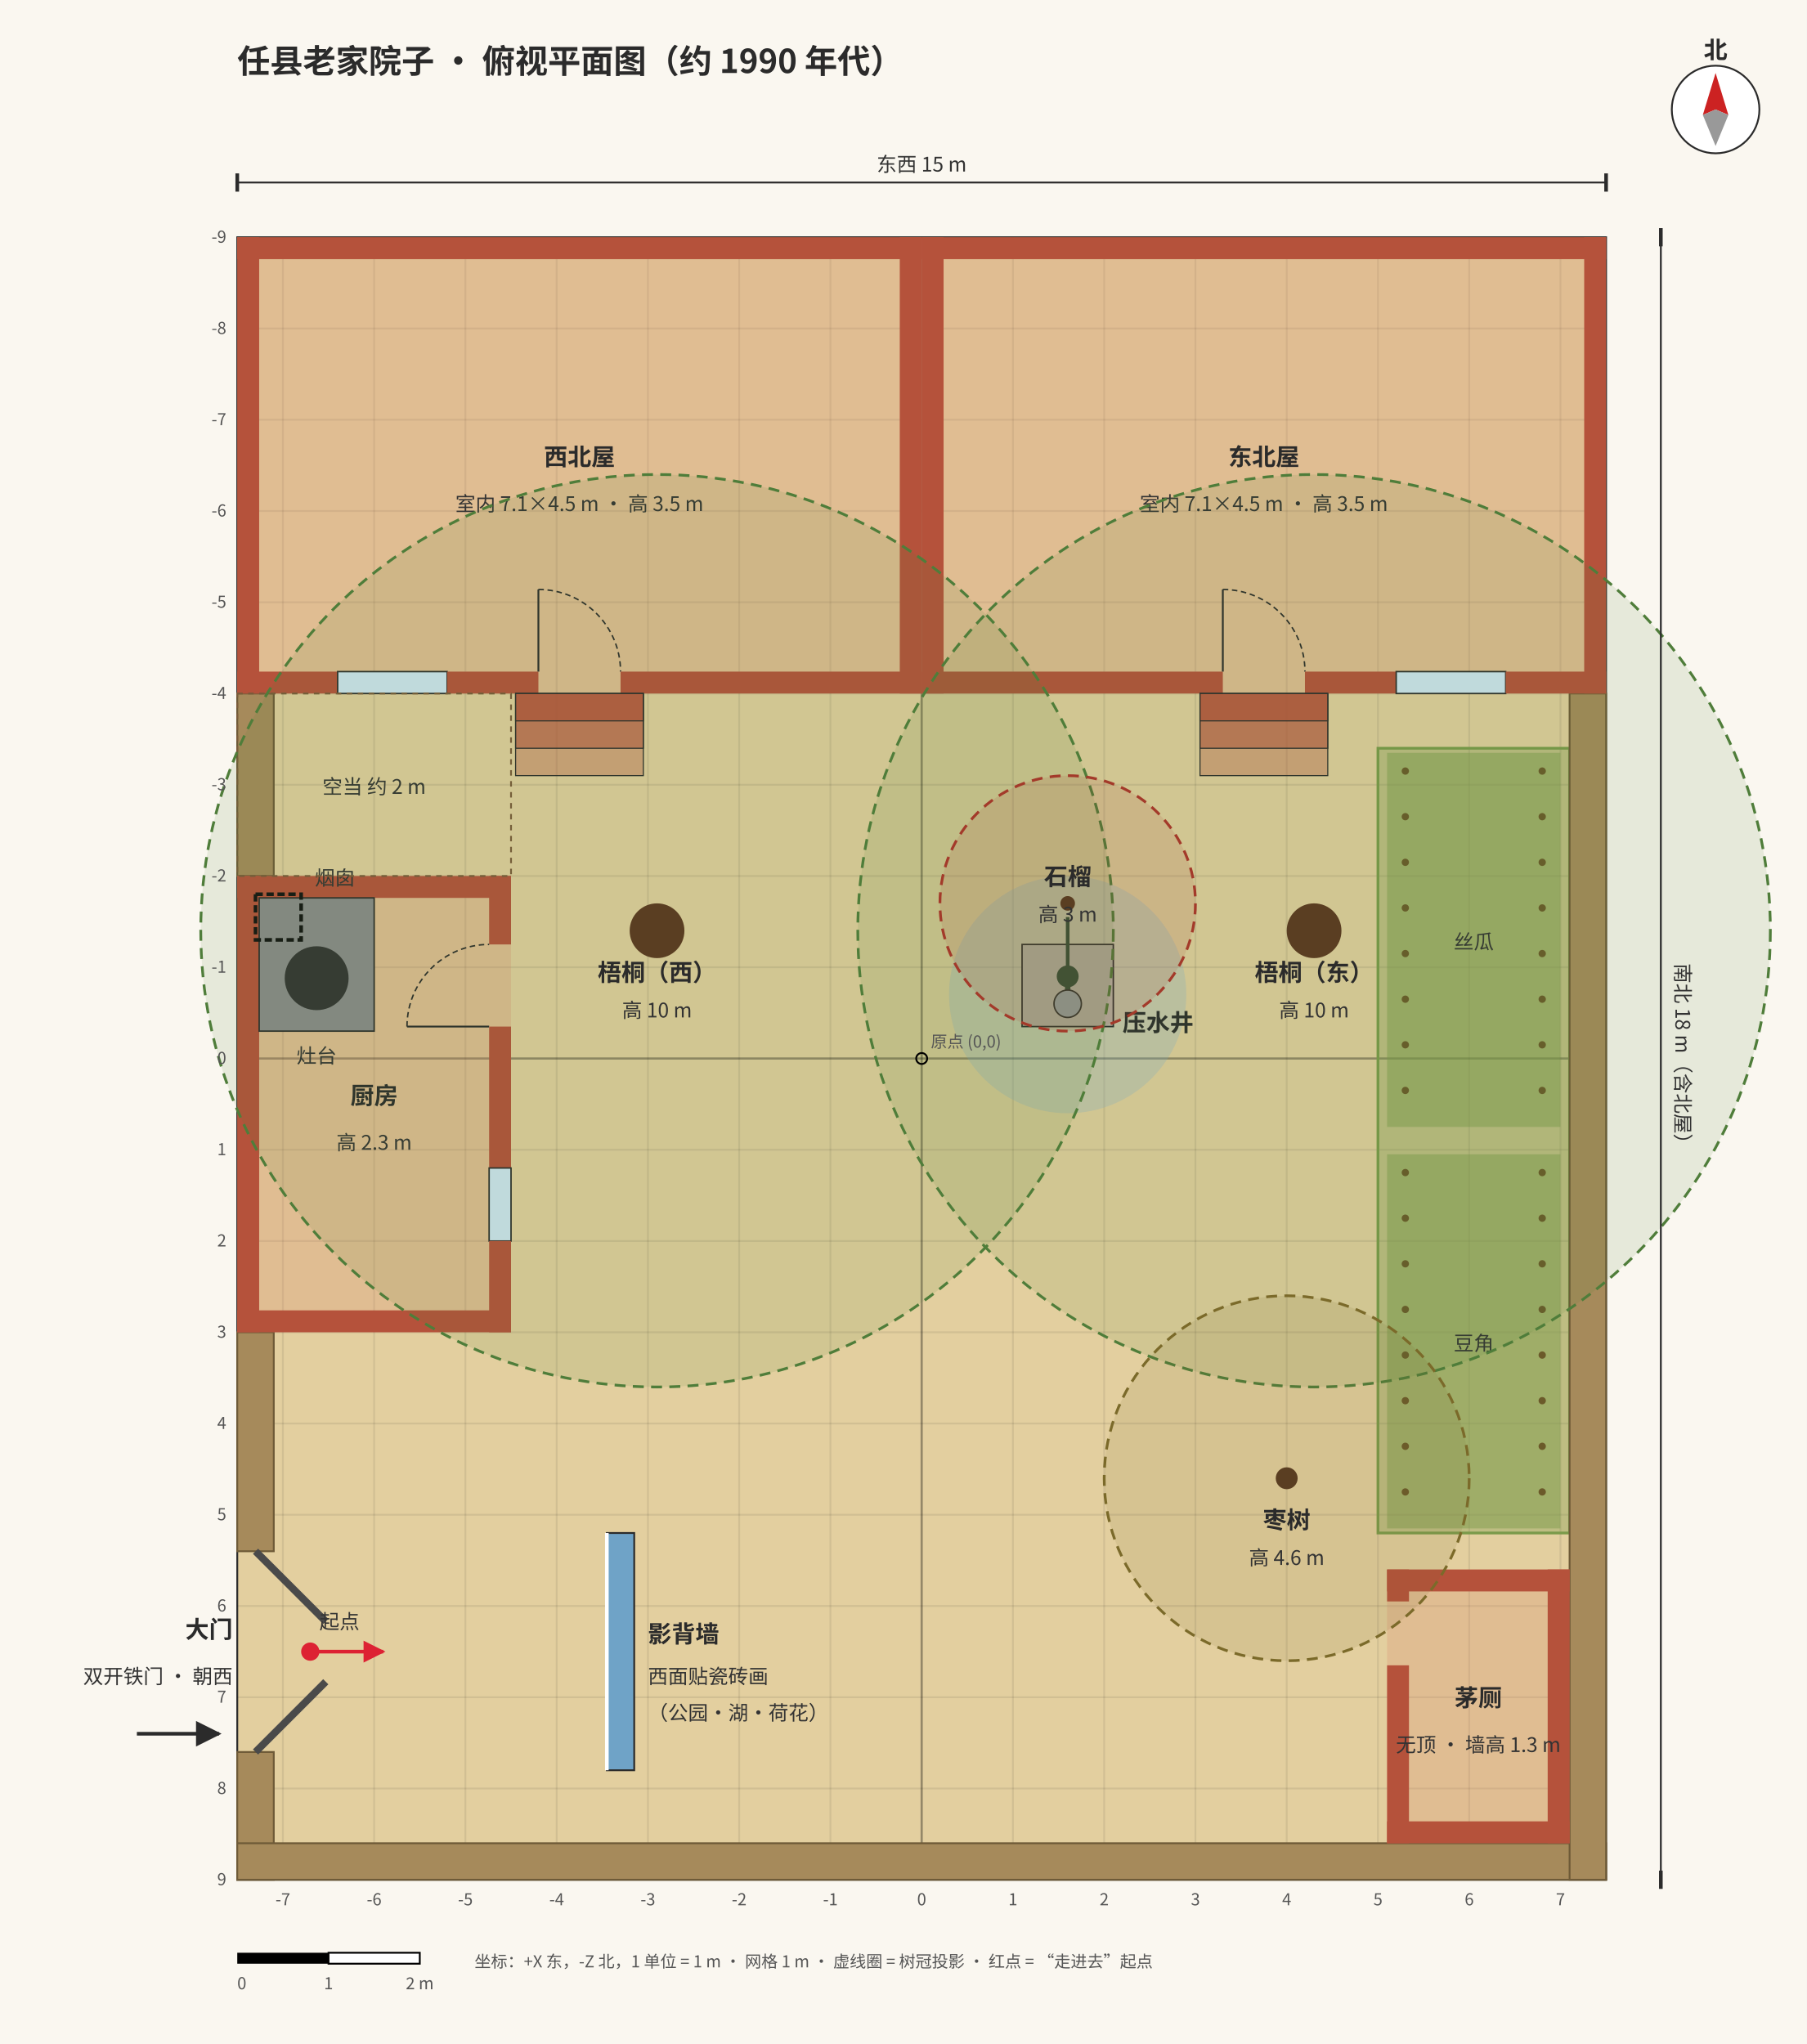
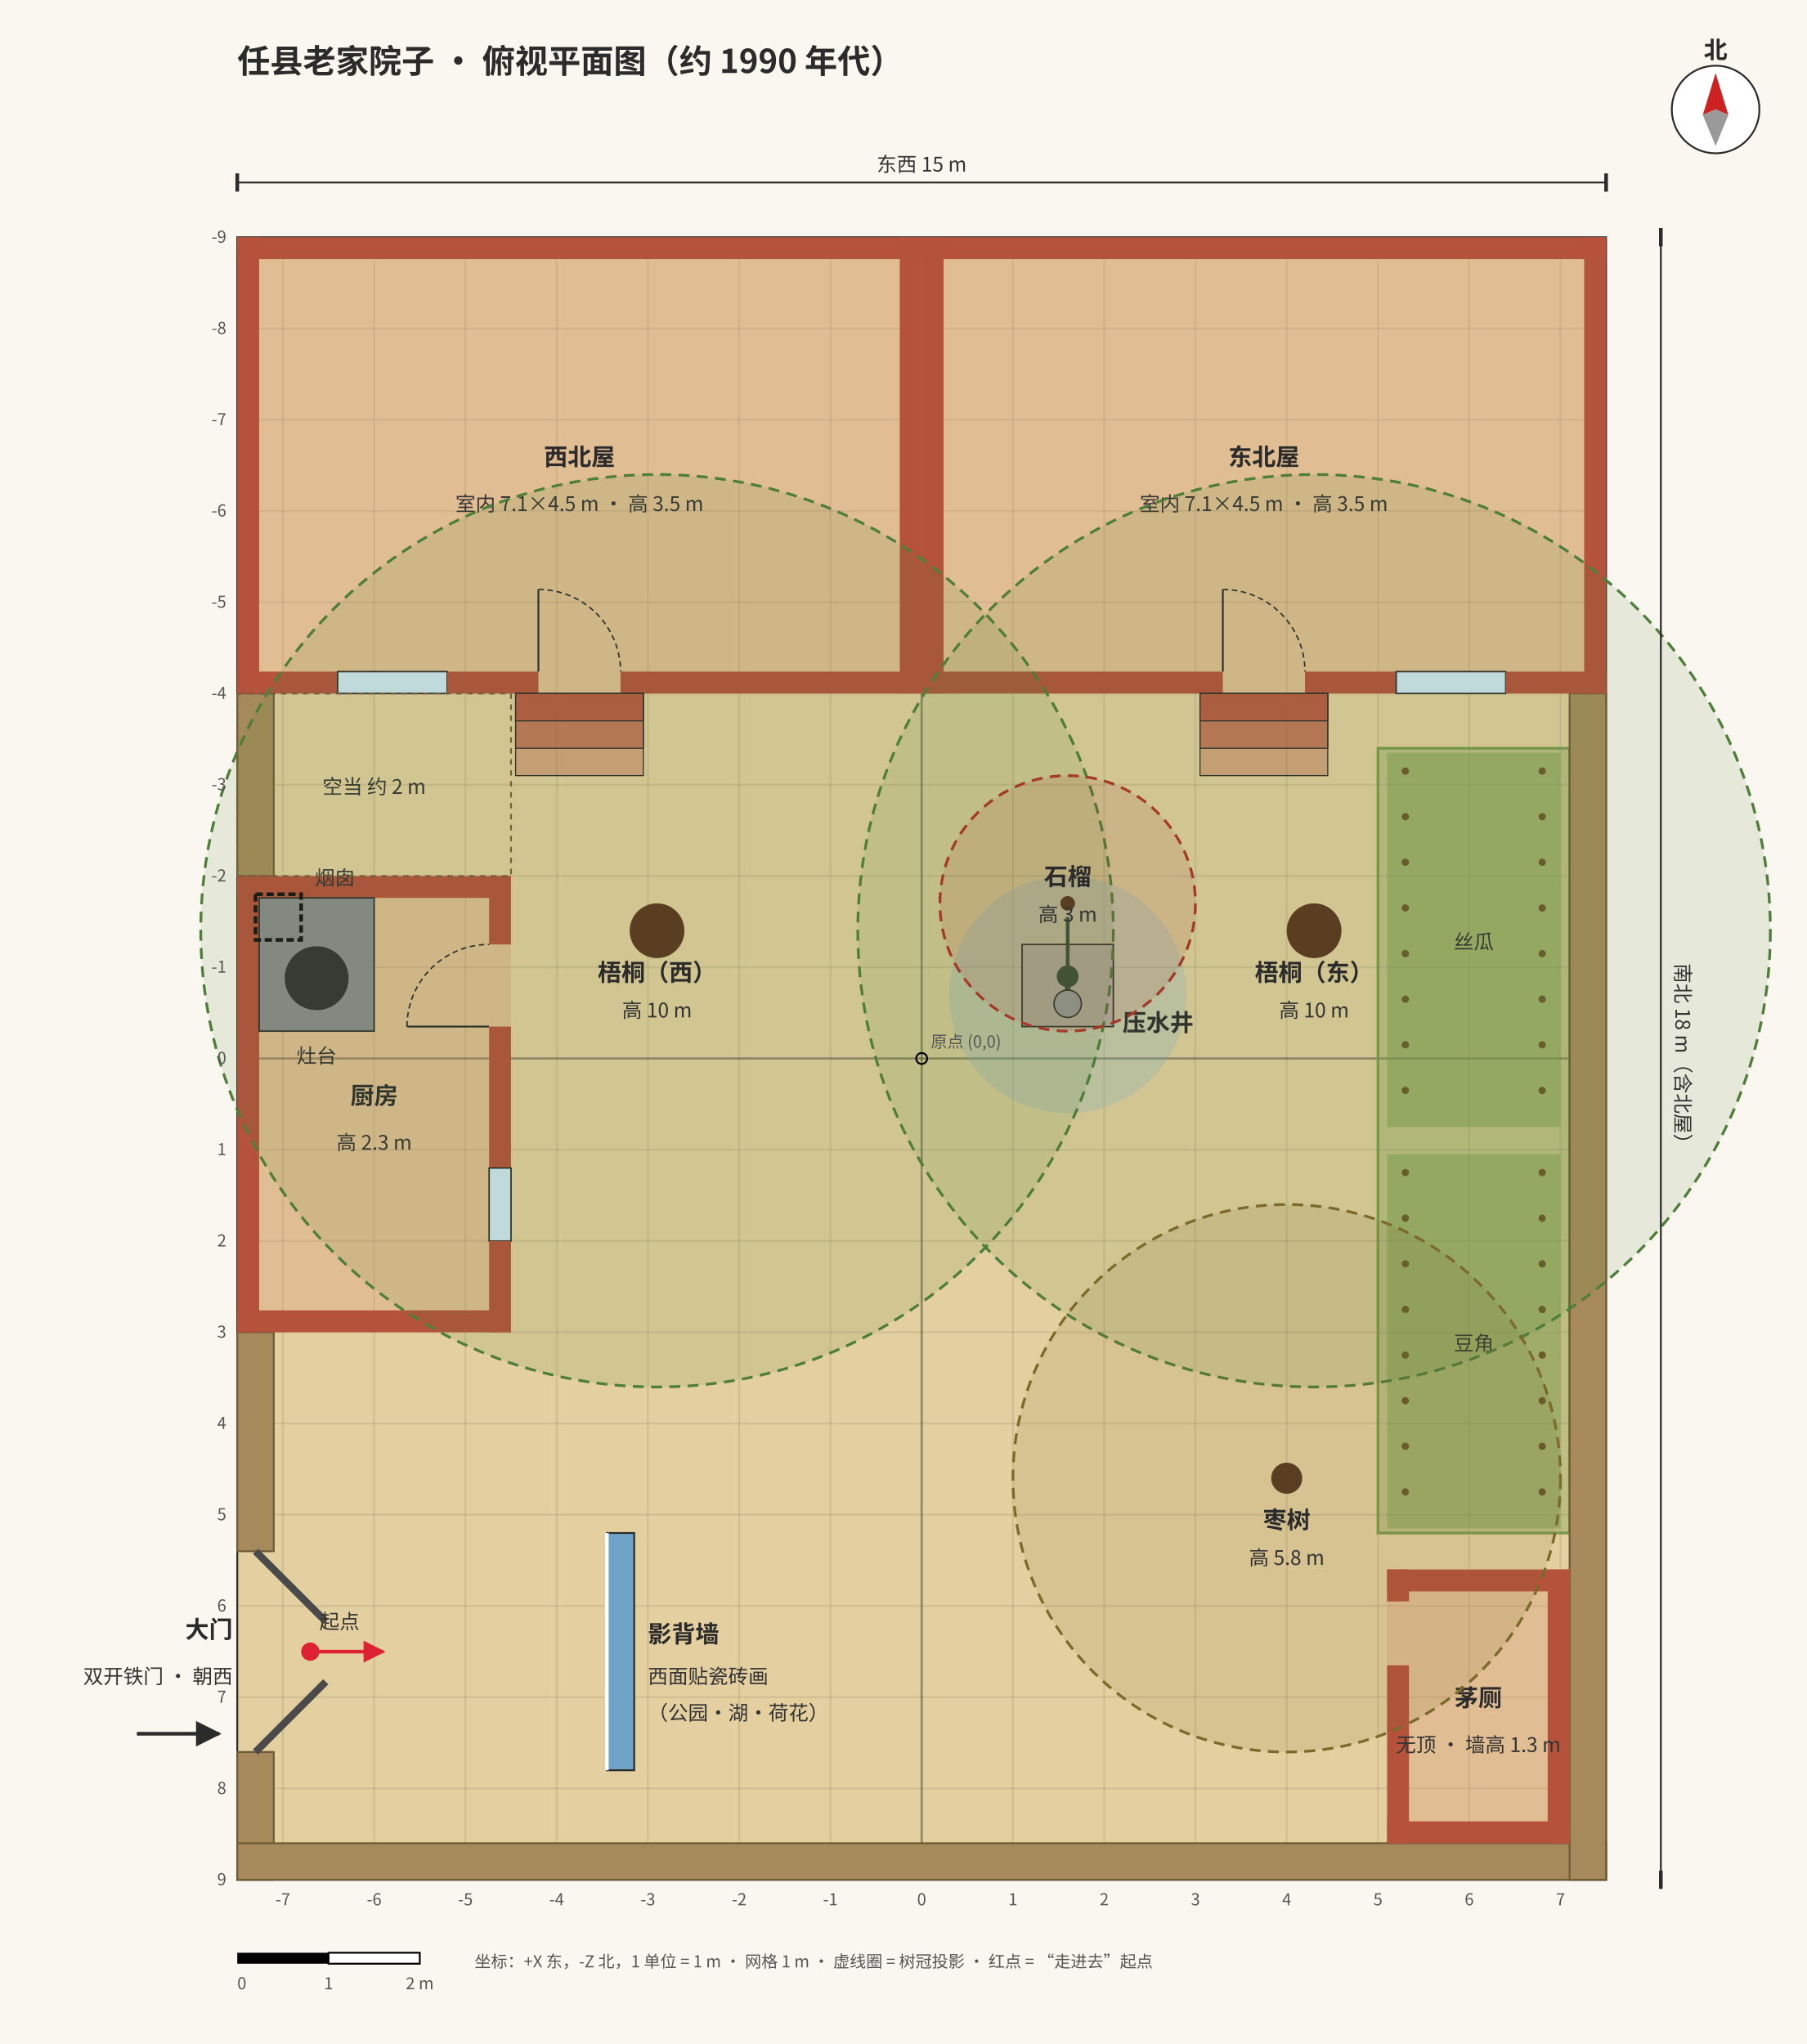
<svg xmlns="http://www.w3.org/2000/svg" width="990" height="1120" viewBox="0 0 990 1120" font-family="'Noto Sans CJK SC','PingFang SC','Microsoft YaHei',sans-serif">
  <defs>
    <marker id="arr" viewBox="0 0 10 10" refX="9" refY="5" markerWidth="7" markerHeight="7" orient="auto">
      <path d="M0,0 L10,5 L0,10 z" fill="#2b2b2b" />
    </marker>
    <marker id="arrR" viewBox="0 0 10 10" refX="9" refY="5" markerWidth="6" markerHeight="6" orient="auto">
      <path d="M0,0 L10,5 L0,10 z" fill="#d23" />
    </marker>
    <marker id="tick" viewBox="0 0 2 10" refX="1" refY="5" markerWidth="2" markerHeight="10">
      <rect width="2" height="10" fill="#2b2b2b" />
    </marker>
    <style>.b{font-size:13px;font-weight:600;fill:#2b2b2b}.s{font-size:11px;fill:#333}.xs{font-size:9px;fill:#555}</style>
  </defs>
  <rect width="100%" height="100%" fill="#faf7f0" />
  <text x="130" y="40" font-size="18" font-weight="700" fill="#2b2b2b">任县老家院子 · 俯视平面图（约 1990 年代）</text>
  <rect x="130" y="130" width="750" height="900" fill="#e3cf9f" stroke="#2b2b2b" stroke-width="1" />
  <line x1="155" y1="130" x2="155" y2="1030" stroke="#000" stroke-opacity="0.08" stroke-width="1" />
  <line x1="205" y1="130" x2="205" y2="1030" stroke="#000" stroke-opacity="0.08" stroke-width="1" />
  <line x1="255" y1="130" x2="255" y2="1030" stroke="#000" stroke-opacity="0.08" stroke-width="1" />
  <line x1="305" y1="130" x2="305" y2="1030" stroke="#000" stroke-opacity="0.08" stroke-width="1" />
  <line x1="355" y1="130" x2="355" y2="1030" stroke="#000" stroke-opacity="0.08" stroke-width="1" />
  <line x1="405" y1="130" x2="405" y2="1030" stroke="#000" stroke-opacity="0.08" stroke-width="1" />
  <line x1="455" y1="130" x2="455" y2="1030" stroke="#000" stroke-opacity="0.08" stroke-width="1" />
  <line x1="505" y1="130" x2="505" y2="1030" stroke="#000" stroke-opacity="0.35" stroke-width="1.2" />
  <line x1="555" y1="130" x2="555" y2="1030" stroke="#000" stroke-opacity="0.08" stroke-width="1" />
  <line x1="605" y1="130" x2="605" y2="1030" stroke="#000" stroke-opacity="0.08" stroke-width="1" />
  <line x1="655" y1="130" x2="655" y2="1030" stroke="#000" stroke-opacity="0.08" stroke-width="1" />
  <line x1="705" y1="130" x2="705" y2="1030" stroke="#000" stroke-opacity="0.08" stroke-width="1" />
  <line x1="755" y1="130" x2="755" y2="1030" stroke="#000" stroke-opacity="0.08" stroke-width="1" />
  <line x1="805" y1="130" x2="805" y2="1030" stroke="#000" stroke-opacity="0.08" stroke-width="1" />
  <line x1="855" y1="130" x2="855" y2="1030" stroke="#000" stroke-opacity="0.08" stroke-width="1" />
  <line x1="130" y1="130" x2="880" y2="130" stroke="#000" stroke-opacity="0.08" stroke-width="1" />
  <line x1="130" y1="180" x2="880" y2="180" stroke="#000" stroke-opacity="0.08" stroke-width="1" />
  <line x1="130" y1="230" x2="880" y2="230" stroke="#000" stroke-opacity="0.08" stroke-width="1" />
  <line x1="130" y1="280" x2="880" y2="280" stroke="#000" stroke-opacity="0.08" stroke-width="1" />
  <line x1="130" y1="330" x2="880" y2="330" stroke="#000" stroke-opacity="0.08" stroke-width="1" />
  <line x1="130" y1="380" x2="880" y2="380" stroke="#000" stroke-opacity="0.08" stroke-width="1" />
  <line x1="130" y1="430" x2="880" y2="430" stroke="#000" stroke-opacity="0.08" stroke-width="1" />
  <line x1="130" y1="480" x2="880" y2="480" stroke="#000" stroke-opacity="0.08" stroke-width="1" />
  <line x1="130" y1="530" x2="880" y2="530" stroke="#000" stroke-opacity="0.08" stroke-width="1" />
  <line x1="130" y1="580" x2="880" y2="580" stroke="#000" stroke-opacity="0.35" stroke-width="1.2" />
  <line x1="130" y1="630" x2="880" y2="630" stroke="#000" stroke-opacity="0.08" stroke-width="1" />
  <line x1="130" y1="680" x2="880" y2="680" stroke="#000" stroke-opacity="0.08" stroke-width="1" />
  <line x1="130" y1="730" x2="880" y2="730" stroke="#000" stroke-opacity="0.08" stroke-width="1" />
  <line x1="130" y1="780" x2="880" y2="780" stroke="#000" stroke-opacity="0.08" stroke-width="1" />
  <line x1="130" y1="830" x2="880" y2="830" stroke="#000" stroke-opacity="0.08" stroke-width="1" />
  <line x1="130" y1="880" x2="880" y2="880" stroke="#000" stroke-opacity="0.08" stroke-width="1" />
  <line x1="130" y1="930" x2="880" y2="930" stroke="#000" stroke-opacity="0.08" stroke-width="1" />
  <line x1="130" y1="980" x2="880" y2="980" stroke="#000" stroke-opacity="0.08" stroke-width="1" />
  <line x1="130" y1="1030" x2="880" y2="1030" stroke="#000" stroke-opacity="0.08" stroke-width="1" />
  <rect x="755" y="410" width="105" height="430" fill="#7a9a4a" fill-opacity="0.35" stroke="#7a9a4a" stroke-width="1.5" />
  <rect x="760" y="412.5" width="95" height="205" fill="#7a9a4a" fill-opacity="0.45" stroke="none" />
  <circle cx="770" cy="422.5" r="2" fill="#6b5a2a" />
  <circle cx="845" cy="422.5" r="2" fill="#6b5a2a" />
  <circle cx="770" cy="447.5" r="2" fill="#6b5a2a" />
  <circle cx="845" cy="447.5" r="2" fill="#6b5a2a" />
  <circle cx="770" cy="472.5" r="2" fill="#6b5a2a" />
  <circle cx="845" cy="472.5" r="2" fill="#6b5a2a" />
  <circle cx="770" cy="497.5" r="2" fill="#6b5a2a" />
  <circle cx="845" cy="497.5" r="2" fill="#6b5a2a" />
  <circle cx="770" cy="522.5" r="2" fill="#6b5a2a" />
  <circle cx="845" cy="522.5" r="2" fill="#6b5a2a" />
  <circle cx="770" cy="547.5" r="2" fill="#6b5a2a" />
  <circle cx="845" cy="547.5" r="2" fill="#6b5a2a" />
  <circle cx="770" cy="572.5" r="2" fill="#6b5a2a" />
  <circle cx="845" cy="572.5" r="2" fill="#6b5a2a" />
  <circle cx="770" cy="597.5" r="2" fill="#6b5a2a" />
  <circle cx="845" cy="597.5" r="2" fill="#6b5a2a" />
  <text x="807.5" y="520" class="s" text-anchor="middle">丝瓜</text>
  <rect x="760" y="632.5" width="95" height="205" fill="#7a9a4a" fill-opacity="0.45" stroke="none" />
  <circle cx="770" cy="642.5" r="2" fill="#6b5a2a" />
  <circle cx="845" cy="642.5" r="2" fill="#6b5a2a" />
  <circle cx="770" cy="667.5" r="2" fill="#6b5a2a" />
  <circle cx="845" cy="667.5" r="2" fill="#6b5a2a" />
  <circle cx="770" cy="692.5" r="2" fill="#6b5a2a" />
  <circle cx="845" cy="692.5" r="2" fill="#6b5a2a" />
  <circle cx="770" cy="717.5" r="2" fill="#6b5a2a" />
  <circle cx="845" cy="717.5" r="2" fill="#6b5a2a" />
  <circle cx="770" cy="742.5" r="2" fill="#6b5a2a" />
  <circle cx="845" cy="742.5" r="2" fill="#6b5a2a" />
  <circle cx="770" cy="767.5" r="2" fill="#6b5a2a" />
  <circle cx="845" cy="767.5" r="2" fill="#6b5a2a" />
  <circle cx="770" cy="792.5" r="2" fill="#6b5a2a" />
  <circle cx="845" cy="792.5" r="2" fill="#6b5a2a" />
  <circle cx="770" cy="817.5" r="2" fill="#6b5a2a" />
  <circle cx="845" cy="817.5" r="2" fill="#6b5a2a" />
  <text x="807.5" y="740" class="s" text-anchor="middle">豆角</text>
  <rect x="130" y="380" width="20" height="100" fill="#a68a5b" stroke="#6e5a37" stroke-width="1" />
  <rect x="130" y="730" width="20" height="120" fill="#a68a5b" stroke="#6e5a37" stroke-width="1" />
  <rect x="130" y="960" width="20" height="70" fill="#a68a5b" stroke="#6e5a37" stroke-width="1" />
  <rect x="130" y="1010" width="750" height="20" fill="#a68a5b" stroke="#6e5a37" stroke-width="1" />
  <rect x="860" y="380" width="20" height="650" fill="#a68a5b" stroke="#6e5a37" stroke-width="1" />
  <rect x="130" y="130" width="375" height="250" fill="#d98a6c" fill-opacity="0.25" stroke="none" />
  <rect x="130" y="130" width="375" height="12" fill="#b5523b" stroke="none" />
  <rect x="130" y="368" width="55" height="12" fill="#b5523b" stroke="none" />
  <rect x="185" y="368" width="60" height="12" fill="#cfe6f2" stroke="#2b2b2b" stroke-width="0.8" />
  <rect x="245" y="368" width="50" height="12" fill="#b5523b" stroke="none" />
  <line x1="295" y1="368" x2="295" y2="323" stroke="#2b2b2b" stroke-width="1" />
  <path d="M295,323 A45,45 0 0 1 340,368" fill="none" stroke="#2b2b2b" stroke-width="0.8" stroke-dasharray="3 2" />
  <rect x="340" y="368" width="165" height="12" fill="#b5523b" stroke="none" />
  <rect x="130" y="130" width="12" height="250" fill="#b5523b" stroke="none" />
  <rect x="493" y="130" width="12" height="250" fill="#b5523b" stroke="none" />
  <text x="317.5" y="255" class="b" text-anchor="middle">西北屋</text>
  <text x="317.5" y="280" class="s" text-anchor="middle">室内 7.1×4.5 m · 高 3.5 m</text>
  <rect x="282.5" y="380" width="70" height="45" fill="#b5523b" fill-opacity="0.35" stroke="#2b2b2b" stroke-width="0.6" />
  <rect x="282.5" y="380" width="70" height="30" fill="#b5523b" fill-opacity="0.55" stroke="#2b2b2b" stroke-width="0.6" />
  <rect x="282.5" y="380" width="70" height="15" fill="#b5523b" fill-opacity="0.75" stroke="#2b2b2b" stroke-width="0.6" />
  <rect x="505" y="130" width="375" height="250" fill="#d98a6c" fill-opacity="0.25" stroke="none" />
  <rect x="505" y="130" width="375" height="12" fill="#b5523b" stroke="none" />
  <rect x="505" y="368" width="165" height="12" fill="#b5523b" stroke="none" />
  <line x1="670" y1="368" x2="670" y2="323" stroke="#2b2b2b" stroke-width="1" />
  <path d="M670,323 A45,45 0 0 1 715,368" fill="none" stroke="#2b2b2b" stroke-width="0.8" stroke-dasharray="3 2" />
  <rect x="715" y="368" width="50" height="12" fill="#b5523b" stroke="none" />
  <rect x="765" y="368" width="60" height="12" fill="#cfe6f2" stroke="#2b2b2b" stroke-width="0.8" />
  <rect x="825" y="368" width="55" height="12" fill="#b5523b" stroke="none" />
  <rect x="505" y="130" width="12" height="250" fill="#b5523b" stroke="none" />
  <rect x="868" y="130" width="12" height="250" fill="#b5523b" stroke="none" />
  <text x="692.5" y="255" class="b" text-anchor="middle">东北屋</text>
  <text x="692.5" y="280" class="s" text-anchor="middle">室内 7.1×4.5 m · 高 3.5 m</text>
  <rect x="657.5" y="380" width="70" height="45" fill="#b5523b" fill-opacity="0.35" stroke="#2b2b2b" stroke-width="0.6" />
  <rect x="657.5" y="380" width="70" height="30" fill="#b5523b" fill-opacity="0.55" stroke="#2b2b2b" stroke-width="0.6" />
  <rect x="657.5" y="380" width="70" height="15" fill="#b5523b" fill-opacity="0.75" stroke="#2b2b2b" stroke-width="0.6" />
  <rect x="130" y="480" width="150" height="250" fill="#d98a6c" fill-opacity="0.25" stroke="none" />
  <rect x="130" y="480" width="150" height="12" fill="#b5523b" stroke="none" />
  <rect x="130" y="718" width="150" height="12" fill="#b5523b" stroke="none" />
  <rect x="130" y="480" width="12" height="250" fill="#b5523b" stroke="none" />
  <rect x="268" y="480" width="12" height="37.5" fill="#b5523b" stroke="none" />
  <line x1="268" y1="562.5" x2="223" y2="562.5" stroke="#2b2b2b" stroke-width="1" />
  <path d="M223,562.5 A45,45 0 0 1 268,517.5" fill="none" stroke="#2b2b2b" stroke-width="0.8" stroke-dasharray="3 2" />
  <rect x="268" y="562.5" width="12" height="77.5" fill="#b5523b" stroke="none" />
  <rect x="268" y="640" width="12" height="40" fill="#cfe6f2" stroke="#2b2b2b" stroke-width="0.8" />
  <rect x="268" y="680" width="12" height="50" fill="#b5523b" stroke="none" />
  <text x="205" y="605" class="b" text-anchor="middle">厨房</text>
  <text x="205" y="630" class="s" text-anchor="middle">高 2.3 m</text>
  <rect x="142" y="492" width="63" height="73" fill="#8a8a8a" stroke="#2b2b2b" stroke-width="0.8" />
  <circle cx="173.5" cy="536" r="17.5" fill="#333" />
  <text x="173.5" y="582.5" class="s" text-anchor="middle">灶台</text>
  <rect x="140" y="490" width="25" height="25" fill="none" stroke="#111" stroke-width="2" stroke-dasharray="4 2" />
  <text x="172.5" y="485" class="s">烟囱</text>
  <rect x="130" y="380" width="150" height="100" fill="none" stroke="#7a5a3a" stroke-width="1" stroke-dasharray="3 3" />
  <text x="205" y="435" class="s" text-anchor="middle">空当 约 2 m</text>
  <rect x="760" y="860" width="100" height="150" fill="#d98a6c" fill-opacity="0.25" stroke="none" />
  <rect x="760" y="860" width="100" height="12" fill="#b5523b" stroke="none" />
  <rect x="760" y="998" width="100" height="12" fill="#b5523b" stroke="none" />
  <rect x="760" y="860" width="12" height="17.5" fill="#b5523b" stroke="none" />
  <rect x="760" y="912.5" width="12" height="97.5" fill="#b5523b" stroke="none" />
  <rect x="848" y="860" width="12" height="150" fill="#b5523b" stroke="none" />
  <text x="810" y="935" class="b" text-anchor="middle">茅厕</text>
  <text x="810" y="960" class="s" text-anchor="middle">无顶 · 墙高 1.3 m</text>
  <line x1="140" y1="850" x2="178.5" y2="888.5" stroke="#4a4a4a" stroke-width="4" />
  <line x1="140" y1="960" x2="178.5" y2="921.5" stroke="#4a4a4a" stroke-width="4" />
  <text x="127.5" y="897.5" class="b" text-anchor="end">大门</text>
  <text x="127.5" y="922.5" class="s" text-anchor="end">双开铁门 · 朝西</text>
  <path d="M75,950 L120,950" stroke="#2b2b2b" stroke-width="2" marker-end="url(#arr)" />
  <rect x="332.5" y="840" width="15" height="130" fill="#6fa3c7" stroke="#2b2b2b" stroke-width="1" />
  <line x1="332.5" y1="840" x2="332.5" y2="970" stroke="#fff" stroke-width="2" />
  <text x="355" y="900" class="b">影背墙</text>
  <text x="355" y="922.5" class="s">西面贴瓷砖画</text>
  <text x="355" y="942.5" class="s">（公园·湖·荷花）</text>
  <circle cx="585" cy="545" r="65" fill="#7fb2d6" fill-opacity="0.25" />
  <rect x="560" y="517.5" width="50" height="45" fill="#b9b4a8" stroke="#2b2b2b" stroke-width="0.8" />
  <circle cx="585" cy="535" r="6" fill="#2f4a35" />
  <line x1="585" y1="535" x2="585" y2="552.5" stroke="#2f4a35" stroke-width="3" />
  <line x1="585" y1="535" x2="585" y2="502.5" stroke="#2f4a35" stroke-width="2" />
  <circle cx="585" cy="550" r="7.5" fill="#9aa3a8" stroke="#2b2b2b" stroke-width="0.8" />
  <text x="615" y="565" class="b">压水井</text>
  <circle cx="360" cy="510" r="250" fill="#4f7d3a" fill-opacity="0.12" stroke="#4f7d3a" stroke-width="1.5" stroke-dasharray="6 4" />
  <circle cx="360" cy="510" r="15" fill="#5a3e22" />
  <text x="360" y="537.5" class="b" text-anchor="middle" fill="#4f7d3a">梧桐（西）</text>
  <text x="360" y="557.5" class="s" text-anchor="middle">高 10 m</text>
  <circle cx="720" cy="510" r="250" fill="#4f7d3a" fill-opacity="0.12" stroke="#4f7d3a" stroke-width="1.5" stroke-dasharray="6 4" />
  <circle cx="720" cy="510" r="15" fill="#5a3e22" />
  <text x="720" y="537.5" class="b" text-anchor="middle" fill="#4f7d3a">梧桐（东）</text>
  <text x="720" y="557.5" class="s" text-anchor="middle">高 10 m</text>
  <circle cx="585" cy="495" r="70" fill="#a33a2a" fill-opacity="0.12" stroke="#a33a2a" stroke-width="1.5" stroke-dasharray="6 4" />
  <circle cx="585" cy="495" r="4" fill="#5a3e22" />
  <text x="585" y="485" class="b" text-anchor="middle" fill="#a33a2a">石榴</text>
  <text x="585" y="505" class="s" text-anchor="middle">高 3 m</text>
-   <circle cx="705" cy="810" r="100" fill="#7b6a2a" fill-opacity="0.12" stroke="#7b6a2a" stroke-width="1.5" stroke-dasharray="6 4" />
-   <circle cx="705" cy="810" r="6" fill="#5a3e22" />
+   <circle cx="705" cy="810" r="150" fill="#7b6a2a" fill-opacity="0.12" stroke="#7b6a2a" stroke-width="1.5" stroke-dasharray="6 4" />
+   <circle cx="705" cy="810" r="8.5" fill="#5a3e22" />
  <text x="705" y="837.5" class="b" text-anchor="middle" fill="#7b6a2a">枣树</text>
-   <text x="705" y="857.5" class="s" text-anchor="middle">高 4.6 m</text>
+   <text x="705" y="857.5" class="s" text-anchor="middle">高 5.8 m</text>
  <circle cx="170" cy="905" r="5" fill="#d23" />
  <path d="M170,905 L210,905" stroke="#d23" stroke-width="2" marker-end="url(#arrR)" />
  <text x="175" y="892.5" class="s" fill="#d23">起点</text>
  <circle cx="505" cy="580" r="3" fill="none" stroke="#000" />
  <text x="510" y="574" class="xs">原点 (0,0)</text>
  <line x1="130" y1="100" x2="880" y2="100" stroke="#2b2b2b" marker-start="url(#tick)" marker-end="url(#tick)" />
  <text x="505" y="94" class="s" text-anchor="middle">东西 15 m</text>
  <line x1="910" y1="130" x2="910" y2="1030" stroke="#2b2b2b" marker-start="url(#tick)" marker-end="url(#tick)" />
  <text x="918" y="580" class="s" transform="rotate(90 918 580)" text-anchor="middle">南北 18 m（含北屋）</text>
  <text x="155" y="1044" class="xs" text-anchor="middle">-7</text>
  <text x="205" y="1044" class="xs" text-anchor="middle">-6</text>
  <text x="255" y="1044" class="xs" text-anchor="middle">-5</text>
  <text x="305" y="1044" class="xs" text-anchor="middle">-4</text>
  <text x="355" y="1044" class="xs" text-anchor="middle">-3</text>
  <text x="405" y="1044" class="xs" text-anchor="middle">-2</text>
  <text x="455" y="1044" class="xs" text-anchor="middle">-1</text>
  <text x="505" y="1044" class="xs" text-anchor="middle">0</text>
  <text x="555" y="1044" class="xs" text-anchor="middle">1</text>
  <text x="605" y="1044" class="xs" text-anchor="middle">2</text>
  <text x="655" y="1044" class="xs" text-anchor="middle">3</text>
  <text x="705" y="1044" class="xs" text-anchor="middle">4</text>
  <text x="755" y="1044" class="xs" text-anchor="middle">5</text>
  <text x="805" y="1044" class="xs" text-anchor="middle">6</text>
  <text x="855" y="1044" class="xs" text-anchor="middle">7</text>
  <text x="124" y="133" class="xs" text-anchor="end">-9</text>
  <text x="124" y="183" class="xs" text-anchor="end">-8</text>
  <text x="124" y="233" class="xs" text-anchor="end">-7</text>
  <text x="124" y="283" class="xs" text-anchor="end">-6</text>
  <text x="124" y="333" class="xs" text-anchor="end">-5</text>
  <text x="124" y="383" class="xs" text-anchor="end">-4</text>
  <text x="124" y="433" class="xs" text-anchor="end">-3</text>
  <text x="124" y="483" class="xs" text-anchor="end">-2</text>
  <text x="124" y="533" class="xs" text-anchor="end">-1</text>
  <text x="124" y="583" class="xs" text-anchor="end">0</text>
  <text x="124" y="633" class="xs" text-anchor="end">1</text>
  <text x="124" y="683" class="xs" text-anchor="end">2</text>
  <text x="124" y="733" class="xs" text-anchor="end">3</text>
  <text x="124" y="783" class="xs" text-anchor="end">4</text>
  <text x="124" y="833" class="xs" text-anchor="end">5</text>
  <text x="124" y="883" class="xs" text-anchor="end">6</text>
  <text x="124" y="933" class="xs" text-anchor="end">7</text>
  <text x="124" y="983" class="xs" text-anchor="end">8</text>
  <text x="124" y="1033" class="xs" text-anchor="end">9</text>
  <g transform="translate(940,60)">
    <circle r="24" fill="#fff" stroke="#2b2b2b" />
    <path d="M0,-20 L7,3 L0,0 L-7,3 Z" fill="#c22" />
    <path d="M0,20 L7,3 L0,0 L-7,3 Z" fill="#999" />
    <text y="-28" text-anchor="middle" class="b">北</text>
  </g>
  <g transform="translate(130,1070)">
    <rect width="50" height="6" fill="#000" />
    <rect x="50" width="50" height="6" fill="#fff" stroke="#000" />
    <text y="20" class="xs">0</text>
    <text x="50" y="20" class="xs" text-anchor="middle">1</text>
    <text x="100" y="20" class="xs" text-anchor="middle">2 m</text>
    <text x="130" y="8" class="xs">坐标：+X 东，-Z 北，1 单位 = 1 m · 网格 1 m · 虚线圈 = 树冠投影 · 红点 = “走进去”起点</text>
  </g>
</svg>
